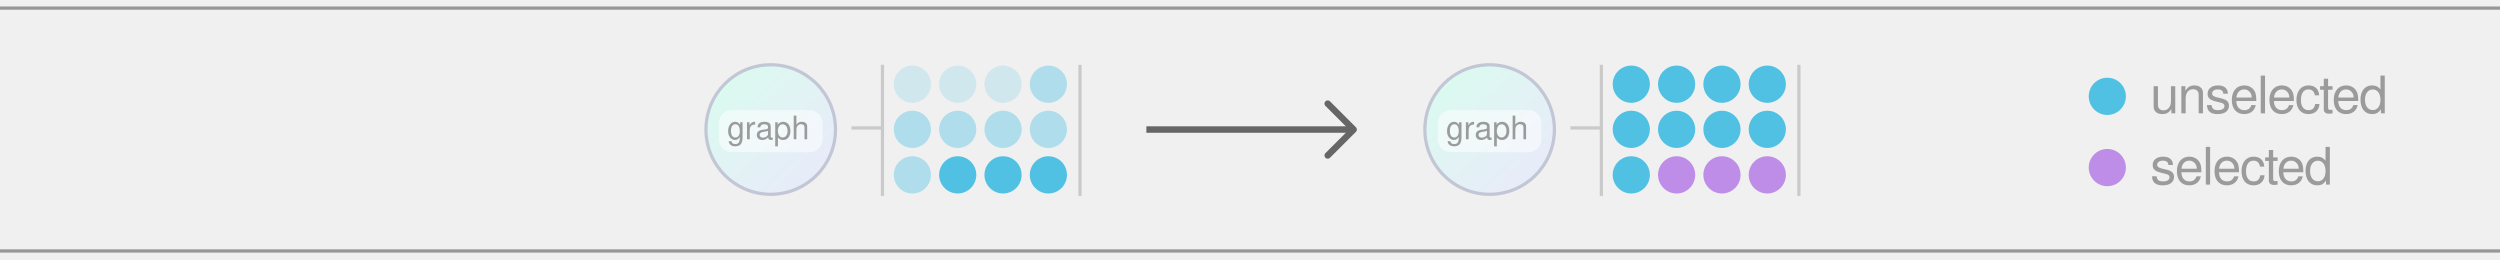
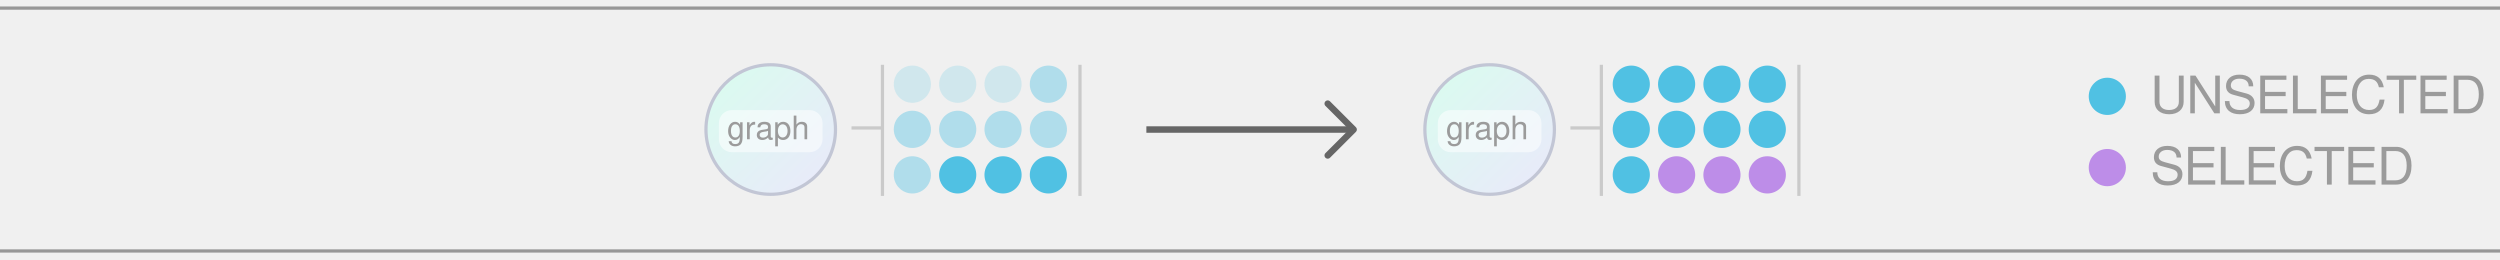
<svg xmlns="http://www.w3.org/2000/svg" xmlns:xlink="http://www.w3.org/1999/xlink" width="772px" height="80px" viewBox="0 0 772 80" version="1.1">
  <defs>
    <rect id="path-1" x="-6" y="2" width="784" height="76" />
    <mask id="mask-2" maskContentUnits="userSpaceOnUse" maskUnits="objectBoundingBox" x="0" y="0" width="784" height="76" fill="white">
      <use xlink:href="#path-1" />
    </mask>
    <linearGradient x1="14.999%" y1="13.838%" x2="87.396%" y2="88.282%" id="linearGradient-3">
      <stop stop-color="#DBFAF0" offset="0%" />
      <stop stop-color="#E8EBF9" offset="97.322%" />
      <stop stop-color="#E8EAF9" offset="100%" />
    </linearGradient>
  </defs>
  <g id="Graph-Functions---selection" stroke="none" stroke-width="1" fill="none" fill-rule="evenodd">
    <use id="Rectangle" stroke="#979797" mask="url(#mask-2)" stroke-width="2" xlink:href="#path-1" />
    <g id="select_last_nodes_created" transform="translate(218, 20)">
      <g id="Group-2" transform="translate(136, 10)" stroke="#666666">
        <g id="Wireframe-Line-01">
          <g>
            <polyline id="arrowhead" stroke-width="2" stroke-linecap="round" stroke-linejoin="round" points="56 2 64 10 56 18" />
            <path d="M63,10 L0,10" id="Line" stroke-width="2" />
          </g>
        </g>
      </g>
      <g id="small_icon__select_last_nodes_created">
        <ellipse id="small_icon__node" fill-opacity="0.397" fill="#50C1E3" cx="63.739" cy="19.943" rx="5.739" ry="5.75" />
        <ellipse id="small_icon__node-copy-3" fill-opacity="0.197" fill="#50C1E3" cx="63.739" cy="6" rx="5.739" ry="5.75" />
        <ellipse id="small_icon__node-copy-4" fill-opacity="0.397" fill="#50C1E3" cx="63.739" cy="34" rx="5.739" ry="5.75" />
        <ellipse id="small_icon__node-copy-13" fill-opacity="0.397" fill="#50C1E3" cx="77.739" cy="19.943" rx="5.739" ry="5.75" />
        <ellipse id="small_icon__node-copy-12" fill-opacity="0.197" fill="#50C1E3" cx="77.739" cy="6" rx="5.739" ry="5.75" />
        <ellipse id="small_icon__node-copy-11" fill="#50C1E3" cx="77.739" cy="34" rx="5.739" ry="5.75" />
        <ellipse id="small_icon__node-copy-16" fill-opacity="0.397" fill="#50C1E3" cx="91.739" cy="19.943" rx="5.739" ry="5.75" />
        <ellipse id="small_icon__node-copy-15" fill-opacity="0.197" fill="#50C1E3" cx="91.739" cy="6" rx="5.739" ry="5.75" />
        <ellipse id="small_icon__node-copy-14" fill="#50C1E3" cx="91.739" cy="34" rx="5.739" ry="5.75" />
        <ellipse id="small_icon__node-copy-19" fill-opacity="0.397" fill="#50C1E3" cx="105.739" cy="19.943" rx="5.739" ry="5.75" />
        <ellipse id="small_icon__node-copy-18" fill-opacity="0.397" fill="#50C1E3" cx="105.739" cy="6" rx="5.739" ry="5.75" />
        <ellipse id="small_icon__node-copy-17" fill="#50C1E3" cx="105.739" cy="34" rx="5.739" ry="5.75" />
        <g id="graph-object">
          <ellipse id="graph-shape" stroke="#C2C6D5" stroke-width="1" fill="url(#linearGradient-3)" fill-rule="evenodd" cx="20" cy="20" rx="20" ry="20" />
          <rect id="graph-text-box" fill-opacity="0.528" fill="#FFFFFF" fill-rule="evenodd" x="4" y="14" width="32" height="13" rx="4" />
          <text id="graph-text" font-family="Helvetica-Light, Helvetica" font-size="10" font-weight="300" fill="#9B9B9B">
            <tspan x="6.5" y="23">graph</tspan>
          </text>
        </g>
        <path d="M54.5,0.5 L54.5,40" id="Line" stroke="#CACACA" stroke-linecap="square" />
        <path d="M115.5,0.5 L115.5,40" id="Line" stroke="#CACACA" stroke-linecap="square" />
        <path d="M54.266,19.512 L45.445,19.512" id="Line" stroke="#CACACA" stroke-linecap="square" />
      </g>
      <g id="small_icon__select_last_nodes_created-copy" transform="translate(222, 0)">
        <ellipse id="small_icon__node" fill="#50C1E3" cx="63.739" cy="19.943" rx="5.739" ry="5.75" />
        <ellipse id="small_icon__node-copy-3" fill="#50C1E3" cx="63.739" cy="6" rx="5.739" ry="5.75" />
        <ellipse id="small_icon__node-copy-4" fill="#50C1E3" cx="63.739" cy="34" rx="5.739" ry="5.75" />
        <ellipse id="small_icon__node-copy-13" fill="#50C1E3" cx="77.739" cy="19.943" rx="5.739" ry="5.75" />
        <ellipse id="small_icon__node-copy-12" fill="#50C1E3" cx="77.739" cy="6" rx="5.739" ry="5.75" />
        <ellipse id="small_icon__node-copy-11" fill="#BD8DE8" cx="77.739" cy="34" rx="5.739" ry="5.75" />
        <ellipse id="small_icon__node-copy-16" fill="#50C1E3" cx="91.739" cy="19.943" rx="5.739" ry="5.75" />
        <ellipse id="small_icon__node-copy-15" fill="#50C1E3" cx="91.739" cy="6" rx="5.739" ry="5.75" />
        <ellipse id="small_icon__node-copy-14" fill="#BD8DE8" cx="91.739" cy="34" rx="5.739" ry="5.75" />
        <ellipse id="small_icon__node-copy-19" fill="#50C1E3" cx="105.739" cy="19.943" rx="5.739" ry="5.75" />
        <ellipse id="small_icon__node-copy-18" fill="#50C1E3" cx="105.739" cy="6" rx="5.739" ry="5.75" />
        <ellipse id="small_icon__node-copy-17" fill="#BD8DE8" cx="105.739" cy="34" rx="5.739" ry="5.75" />
        <g id="graph-object">
          <ellipse id="graph-shape" stroke="#C2C6D5" stroke-width="1" fill="url(#linearGradient-3)" fill-rule="evenodd" cx="20" cy="20" rx="20" ry="20" />
          <rect id="graph-text-box" fill-opacity="0.528" fill="#FFFFFF" fill-rule="evenodd" x="4" y="14" width="32" height="13" rx="4" />
          <text id="graph-text" font-family="Helvetica-Light, Helvetica" font-size="10" font-weight="300" fill="#9B9B9B">
            <tspan x="6.5" y="23">graph</tspan>
          </text>
        </g>
        <path d="M54.5,0.5 L54.5,40" id="Line" stroke="#CACACA" stroke-linecap="square" />
        <path d="M115.5,0.5 L115.5,40" id="Line" stroke="#CACACA" stroke-linecap="square" />
        <path d="M54.266,19.512 L45.445,19.512" id="Line" stroke="#CACACA" stroke-linecap="square" />
      </g>
    </g>
    <g id="selected_unselected_nodes" transform="translate(645, 20)">
      <ellipse id="small_icon__node-copy-3" fill="#50C1E3" cx="5.739" cy="9.75" rx="5.739" ry="5.75" />
-       <text id="unselected" font-family="HelveticaNeue, Helvetica Neue" font-size="16" font-weight="normal" letter-spacing="-0.417" fill="#9B9B9B">
-         <tspan x="19" y="15">unselected</tspan>
+       <text id="UNSELECTED" font-family="HelveticaNeue, Helvetica Neue" font-size="16" font-weight="normal" letter-spacing="-0.417" fill="#9B9B9B">
+         <tspan x="19" y="15">UNSELECTED</tspan>
      </text>
      <ellipse id="small_icon__node-copy-5" fill="#BD8DE8" cx="5.739" cy="31.75" rx="5.739" ry="5.75" />
-       <text id="selected" font-family="HelveticaNeue, Helvetica Neue" font-size="16" font-weight="normal" letter-spacing="-0.417" fill="#9B9B9B">
-         <tspan x="19" y="37">selected</tspan>
+       <text id="SELECTED" font-family="HelveticaNeue, Helvetica Neue" font-size="16" font-weight="normal" letter-spacing="-0.417" fill="#9B9B9B">
+         <tspan x="19" y="37">SELECTED</tspan>
      </text>
    </g>
  </g>
</svg>
